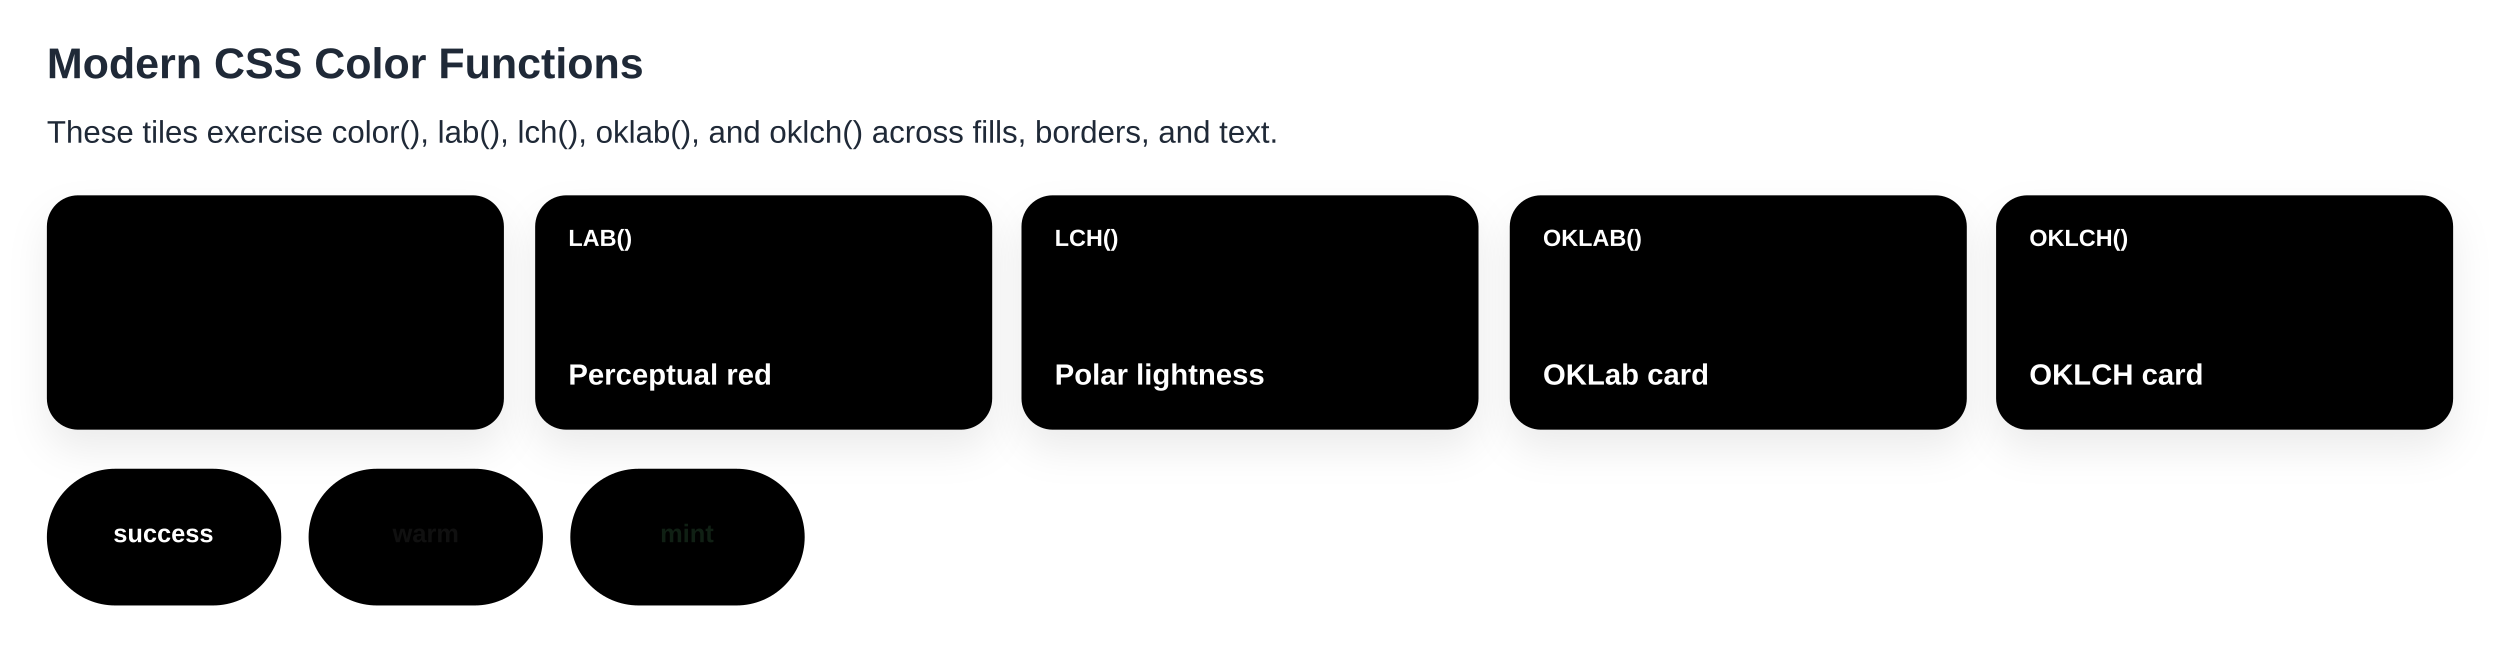
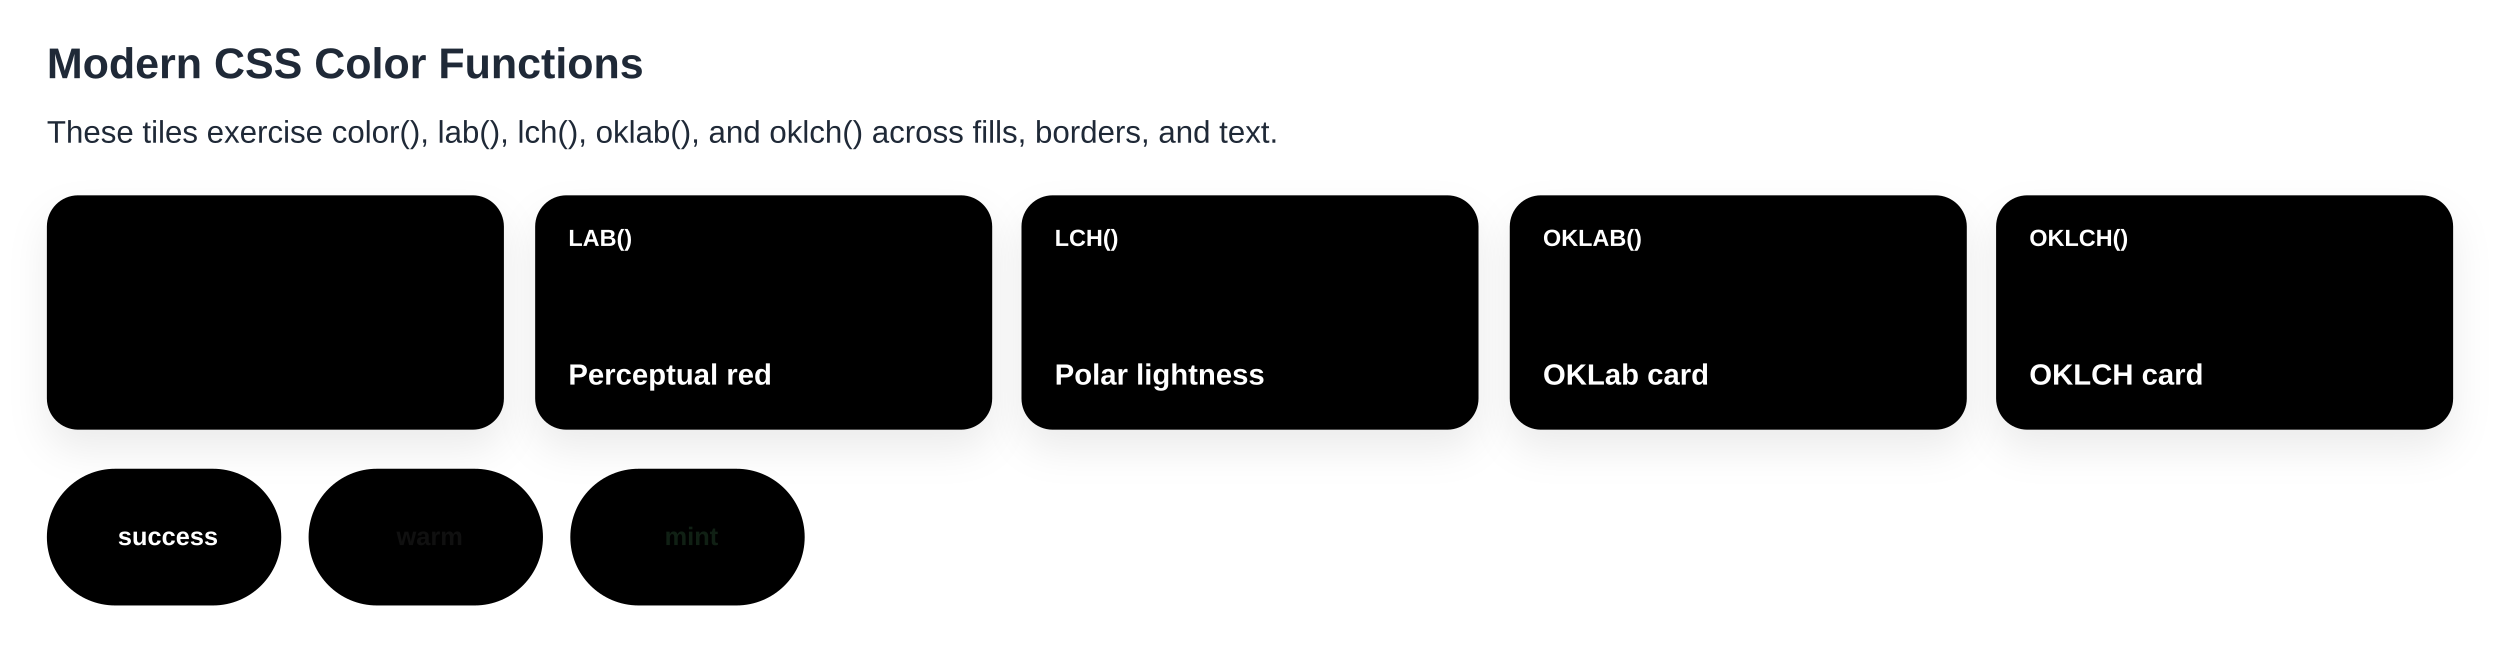
<svg xmlns="http://www.w3.org/2000/svg" width="1280" height="334" viewBox="0 0 1280 334">
  <defs>
    <filter id="ds1" x="-50%" y="-50%" width="200%" height="200%">
      <feDropShadow dx="0" dy="10" stdDeviation="10" flood-color="rgba(0, 0, 0, 0.08)" result="s0" />
    </filter>
    <filter id="ds2" x="-50%" y="-50%" width="200%" height="200%">
      <feDropShadow dx="0" dy="10" stdDeviation="10" flood-color="rgba(0, 0, 0, 0.08)" result="s0" />
    </filter>
    <filter id="ds3" x="-50%" y="-50%" width="200%" height="200%">
      <feDropShadow dx="0" dy="10" stdDeviation="10" flood-color="rgba(0, 0, 0, 0.08)" result="s0" />
    </filter>
    <filter id="ds4" x="-50%" y="-50%" width="200%" height="200%">
      <feDropShadow dx="0" dy="10" stdDeviation="10" flood-color="rgba(0, 0, 0, 0.08)" result="s0" />
    </filter>
    <filter id="ds5" x="-50%" y="-50%" width="200%" height="200%">
      <feDropShadow dx="0" dy="10" stdDeviation="10" flood-color="rgba(0, 0, 0, 0.08)" result="s0" />
    </filter>
  </defs>
  <text x="24" y="25.5" fill="rgb(31, 41, 55)" dominant-baseline="text-before-edge" font-weight="700" font-size="22px" font-family="Arial">Modern CSS Color Functions</text>
  <text x="24" y="62.5" fill="rgb(31, 41, 55)" dominant-baseline="text-before-edge" font-size="16px" font-family="Arial">These tiles exercise color(), lab(), lch(), oklab(), and oklch() across fills, borders, and text.</text>
  <rect x="24" y="100" width="234" height="120" rx="16" ry="16" fill="color(srgb 1 0.32 0.24 / 0.95)" stroke="color(srgb 0.15 0.15 0.15 / 0.2)" stroke-width="3" filter="url(#ds1)" />
  <text x="41" y="118" fill="color(srgb 1 1 1)" dominant-baseline="text-before-edge" font-weight="700" font-size="12px" font-family="Arial">COLOR(SRGB)</text>
  <text x="41" y="187" fill="color(srgb 1 1 1)" dominant-baseline="text-before-edge" font-weight="700" font-size="15px" font-family="Arial">Accent surface</text>
  <rect x="274" y="100" width="234" height="120" rx="16" ry="16" fill="lab(54.292 80.812 69.885)" stroke="color(srgb 0.15 0.15 0.15 / 0.2)" stroke-width="3" filter="url(#ds2)" />
  <text x="291" y="118" fill="rgb(255, 255, 255)" dominant-baseline="text-before-edge" font-weight="700" font-size="12px" font-family="Arial">LAB()</text>
  <text x="291" y="187" fill="rgb(255, 255, 255)" dominant-baseline="text-before-edge" font-weight="700" font-size="15px" font-family="Arial">Perceptual red</text>
  <rect x="523" y="100" width="234" height="120" rx="16" ry="16" fill="lch(54.292 106.839 40.853)" stroke="color(srgb 0.15 0.15 0.15 / 0.2)" stroke-width="3" filter="url(#ds3)" />
  <text x="540" y="118" fill="rgb(255, 255, 255)" dominant-baseline="text-before-edge" font-weight="700" font-size="12px" font-family="Arial">LCH()</text>
  <text x="540" y="187" fill="rgb(255, 255, 255)" dominant-baseline="text-before-edge" font-weight="700" font-size="15px" font-family="Arial">Polar lightness</text>
  <rect x="773" y="100" width="234" height="120" rx="16" ry="16" fill="oklab(0.628 0.225 0.126)" stroke="color(srgb 0.15 0.15 0.15 / 0.2)" stroke-width="3" filter="url(#ds4)" />
  <text x="790" y="118" fill="rgb(255, 255, 255)" dominant-baseline="text-before-edge" font-weight="700" font-size="12px" font-family="Arial">OKLAB()</text>
  <text x="790" y="187" fill="rgb(255, 255, 255)" dominant-baseline="text-before-edge" font-weight="700" font-size="15px" font-family="Arial">OKLab card</text>
  <rect x="1022" y="100" width="234" height="120" rx="16" ry="16" fill="oklch(0.628 0.258 29.234)" stroke="color(srgb 0.15 0.15 0.15 / 0.2)" stroke-width="3" filter="url(#ds5)" />
  <text x="1039" y="118" fill="rgb(255, 255, 255)" dominant-baseline="text-before-edge" font-weight="700" font-size="12px" font-family="Arial">OKLCH()</text>
  <text x="1039" y="187" fill="rgb(255, 255, 255)" dominant-baseline="text-before-edge" font-weight="700" font-size="15px" font-family="Arial">OKLCH card</text>
  <rect x="24" y="240" width="120" height="70" rx="35" ry="35" fill="color(srgb 0.18 0.66 0.35)" />
-   <text x="58" y="269" fill="rgb(255, 255, 255)" dominant-baseline="text-before-edge" font-weight="700" font-size="13px" font-family="Arial">success</text>
+   <text x="60.33" y="270.5" fill="rgb(255, 255, 255)" dominant-baseline="text-before-edge" font-weight="700" font-size="13px" font-family="Arial">success</text>
  <rect x="158" y="240" width="120" height="70" rx="35" ry="35" fill="lab(70 -10 60)" />
-   <text x="201" y="269" fill="rgb(16, 16, 16)" dominant-baseline="text-before-edge" font-weight="700" font-size="13px" font-family="Arial">warm</text>
+   <text x="203.02" y="270.5" fill="rgb(16, 16, 16)" dominant-baseline="text-before-edge" font-weight="700" font-size="13px" font-family="Arial">warm</text>
  <rect x="292" y="240" width="120" height="70" rx="35" ry="35" fill="oklch(0.82 0.12 120)" />
-   <text x="338" y="269" fill="rgb(16, 32, 20)" dominant-baseline="text-before-edge" font-weight="700" font-size="13px" font-family="Arial">mint</text>
+   <text x="340.27" y="270.5" fill="rgb(16, 32, 20)" dominant-baseline="text-before-edge" font-weight="700" font-size="13px" font-family="Arial">mint</text>
</svg>
